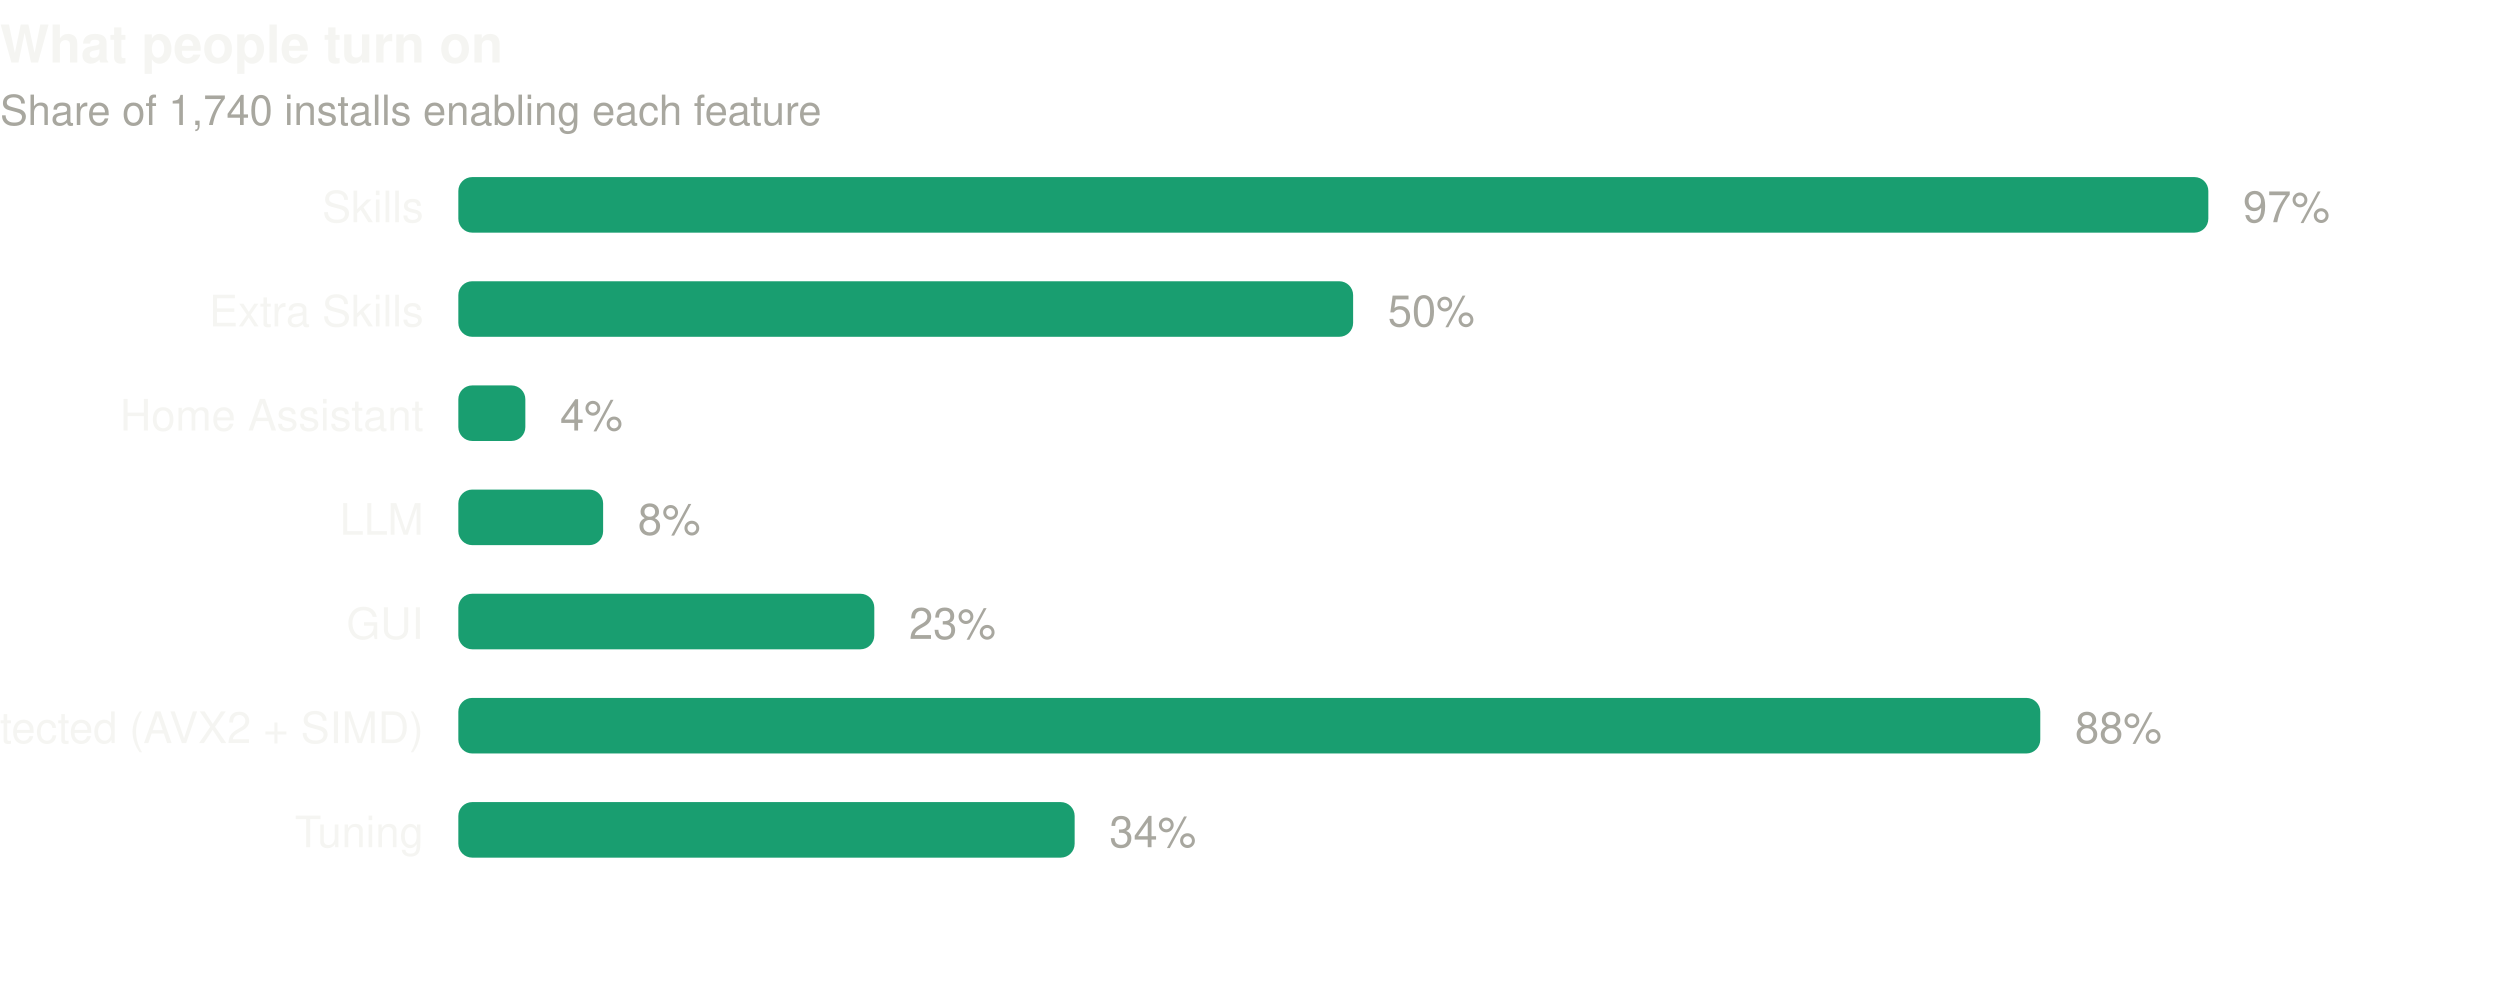
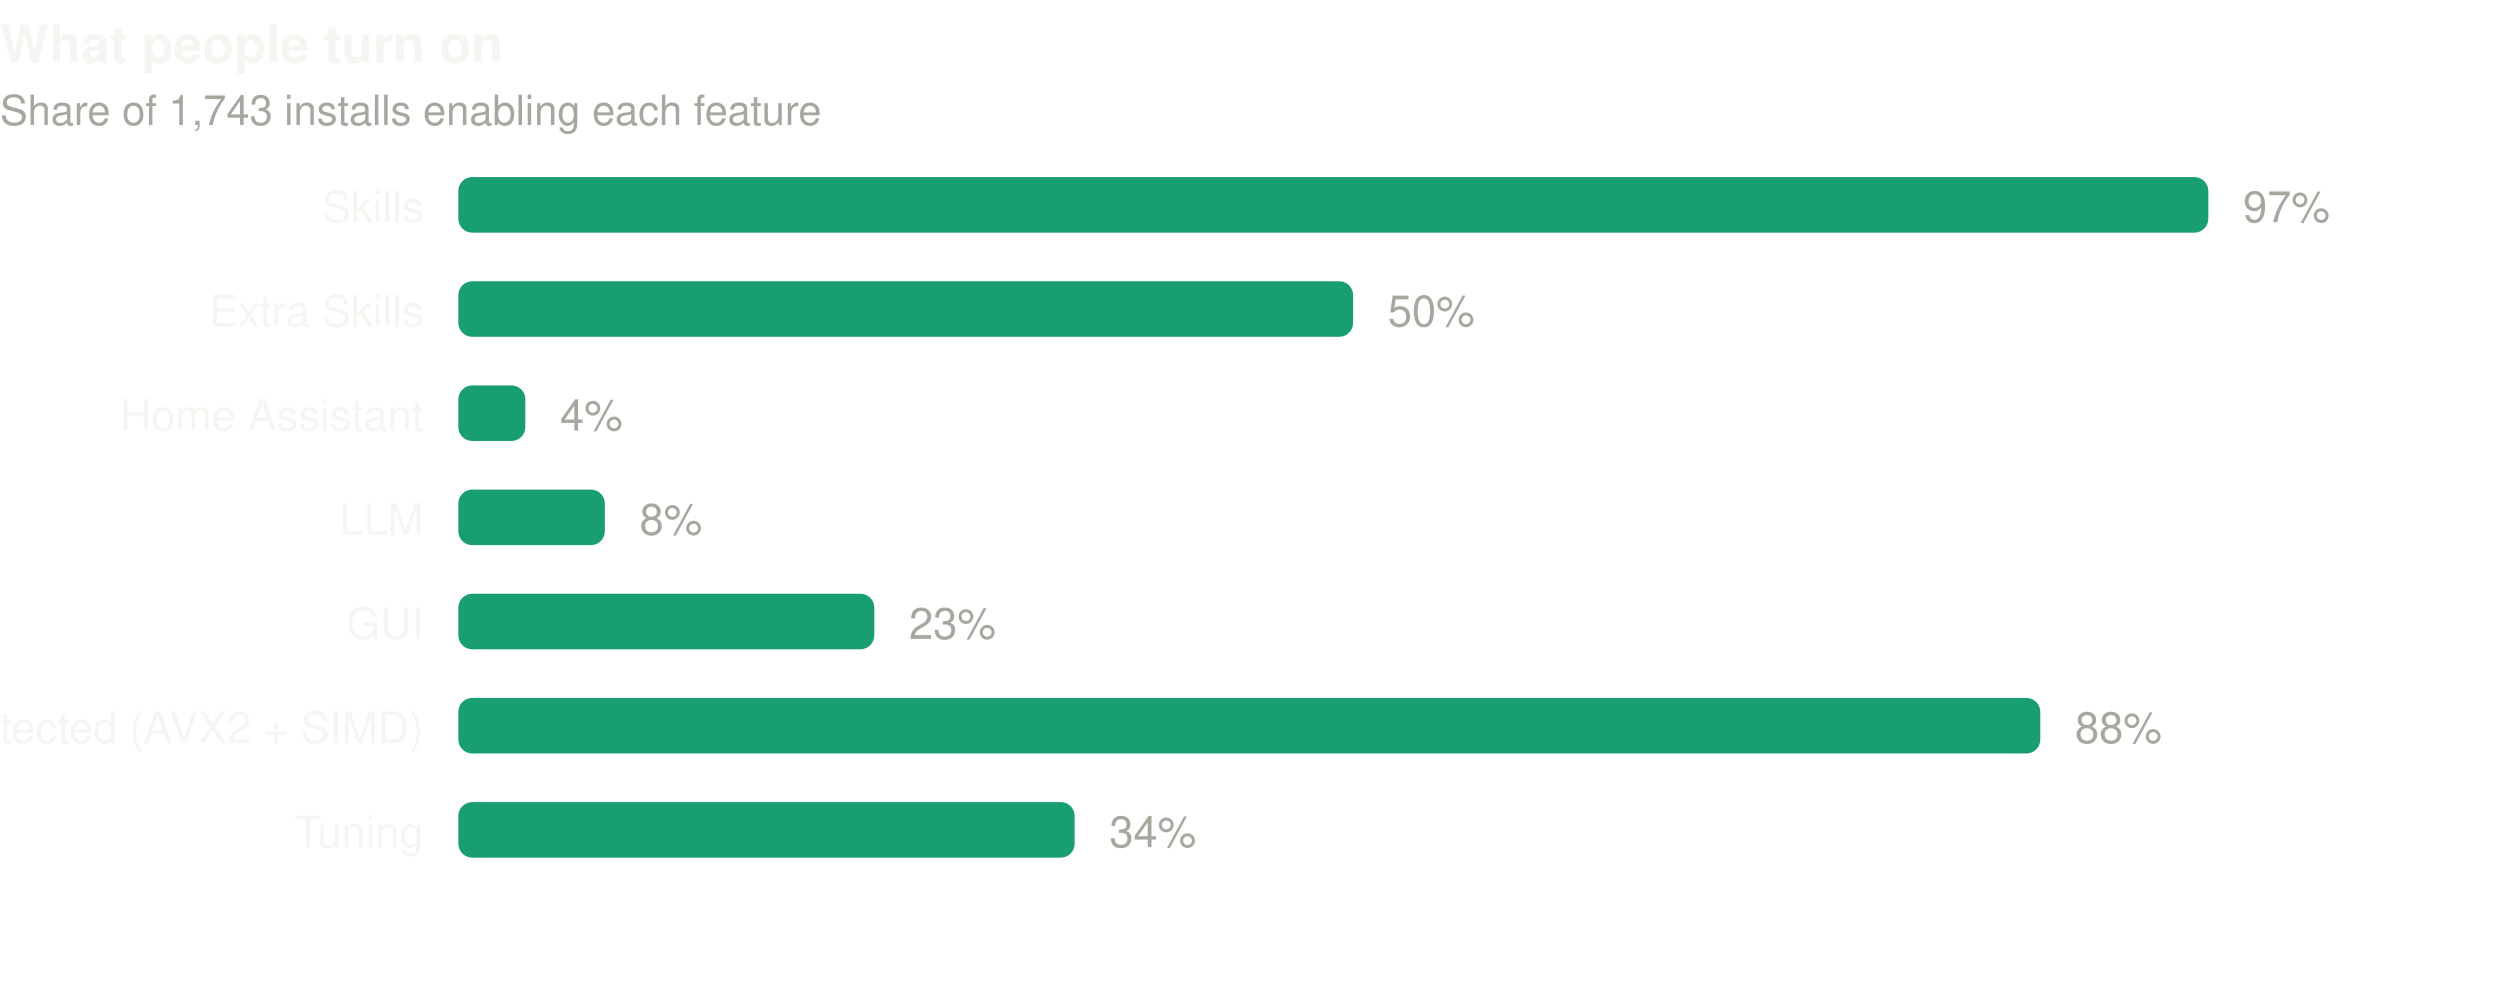
- <svg xmlns="http://www.w3.org/2000/svg" width="720" height="284" viewBox="0 0 720 284" role="img" aria-label="What people turn on. Share of 1,740 installs enabling each feature">
+ <svg xmlns="http://www.w3.org/2000/svg" width="720" height="284" viewBox="0 0 720 284" role="img" aria-label="What people turn on. Share of 1,743 installs enabling each feature">
  <text x="0" y="18" font-family="ui-sans-serif,-apple-system,BlinkMacSystemFont,'Segoe UI',Helvetica,Arial,sans-serif" font-size="15" font-weight="600" fill="#f5f5f2">What people turn on</text>
-   <text x="0" y="36" font-family="ui-sans-serif,-apple-system,BlinkMacSystemFont,'Segoe UI',Helvetica,Arial,sans-serif" font-size="12" fill="#a8a79f">Share of 1,740 installs enabling each feature</text>
+   <text x="0" y="36" font-family="ui-sans-serif,-apple-system,BlinkMacSystemFont,'Segoe UI',Helvetica,Arial,sans-serif" font-size="12" fill="#a8a79f">Share of 1,743 installs enabling each feature</text>
  <text x="122" y="64.0" text-anchor="end" font-family="ui-sans-serif,-apple-system,BlinkMacSystemFont,'Segoe UI',Helvetica,Arial,sans-serif" font-size="12.5" fill="#f5f5f2">Skills</text>
  <rect x="132" y="51.0" width="504.0" height="16" rx="4" fill="#199e70" />
  <text x="646.0" y="64.0" font-family="ui-sans-serif,-apple-system,BlinkMacSystemFont,'Segoe UI',Helvetica,Arial,sans-serif" font-size="12.5" fill="#a8a79f">97%</text>
  <text x="122" y="94.0" text-anchor="end" font-family="ui-sans-serif,-apple-system,BlinkMacSystemFont,'Segoe UI',Helvetica,Arial,sans-serif" font-size="12.5" fill="#f5f5f2">Extra Skills</text>
  <rect x="132" y="81.0" width="257.7" height="16" rx="4" fill="#199e70" />
  <text x="399.7" y="94.0" font-family="ui-sans-serif,-apple-system,BlinkMacSystemFont,'Segoe UI',Helvetica,Arial,sans-serif" font-size="12.5" fill="#a8a79f">50%</text>
  <text x="122" y="124.0" text-anchor="end" font-family="ui-sans-serif,-apple-system,BlinkMacSystemFont,'Segoe UI',Helvetica,Arial,sans-serif" font-size="12.5" fill="#f5f5f2">Home Assistant</text>
  <rect x="132" y="111.0" width="19.3" height="16" rx="4" fill="#199e70" />
  <text x="161.3" y="124.0" font-family="ui-sans-serif,-apple-system,BlinkMacSystemFont,'Segoe UI',Helvetica,Arial,sans-serif" font-size="12.5" fill="#a8a79f">4%</text>
  <text x="122" y="154.0" text-anchor="end" font-family="ui-sans-serif,-apple-system,BlinkMacSystemFont,'Segoe UI',Helvetica,Arial,sans-serif" font-size="12.5" fill="#f5f5f2">LLM</text>
-   <rect x="132" y="141.0" width="41.7" height="16" rx="4" fill="#199e70" />
-   <text x="183.7" y="154.0" font-family="ui-sans-serif,-apple-system,BlinkMacSystemFont,'Segoe UI',Helvetica,Arial,sans-serif" font-size="12.5" fill="#a8a79f">8%</text>
+   <rect x="132" y="141.0" width="42.2" height="16" rx="4" fill="#199e70" />
+   <text x="184.2" y="154.0" font-family="ui-sans-serif,-apple-system,BlinkMacSystemFont,'Segoe UI',Helvetica,Arial,sans-serif" font-size="12.5" fill="#a8a79f">8%</text>
  <text x="122" y="184.0" text-anchor="end" font-family="ui-sans-serif,-apple-system,BlinkMacSystemFont,'Segoe UI',Helvetica,Arial,sans-serif" font-size="12.5" fill="#f5f5f2">GUI</text>
  <rect x="132" y="171.0" width="119.8" height="16" rx="4" fill="#199e70" />
  <text x="261.8" y="184.0" font-family="ui-sans-serif,-apple-system,BlinkMacSystemFont,'Segoe UI',Helvetica,Arial,sans-serif" font-size="12.5" fill="#a8a79f">23%</text>
  <text x="122" y="214.0" text-anchor="end" font-family="ui-sans-serif,-apple-system,BlinkMacSystemFont,'Segoe UI',Helvetica,Arial,sans-serif" font-size="12.5" fill="#f5f5f2">CPU capability detected (AVX2 + SIMD)</text>
  <rect x="132" y="201.0" width="455.6" height="16" rx="4" fill="#199e70" />
  <text x="597.6" y="214.0" font-family="ui-sans-serif,-apple-system,BlinkMacSystemFont,'Segoe UI',Helvetica,Arial,sans-serif" font-size="12.5" fill="#a8a79f">88%</text>
  <text x="122" y="244.0" text-anchor="end" font-family="ui-sans-serif,-apple-system,BlinkMacSystemFont,'Segoe UI',Helvetica,Arial,sans-serif" font-size="12.5" fill="#f5f5f2">Tuning</text>
  <rect x="132" y="231.0" width="177.5" height="16" rx="4" fill="#199e70" />
  <text x="319.5" y="244.0" font-family="ui-sans-serif,-apple-system,BlinkMacSystemFont,'Segoe UI',Helvetica,Arial,sans-serif" font-size="12.5" fill="#a8a79f">34%</text>
</svg>
